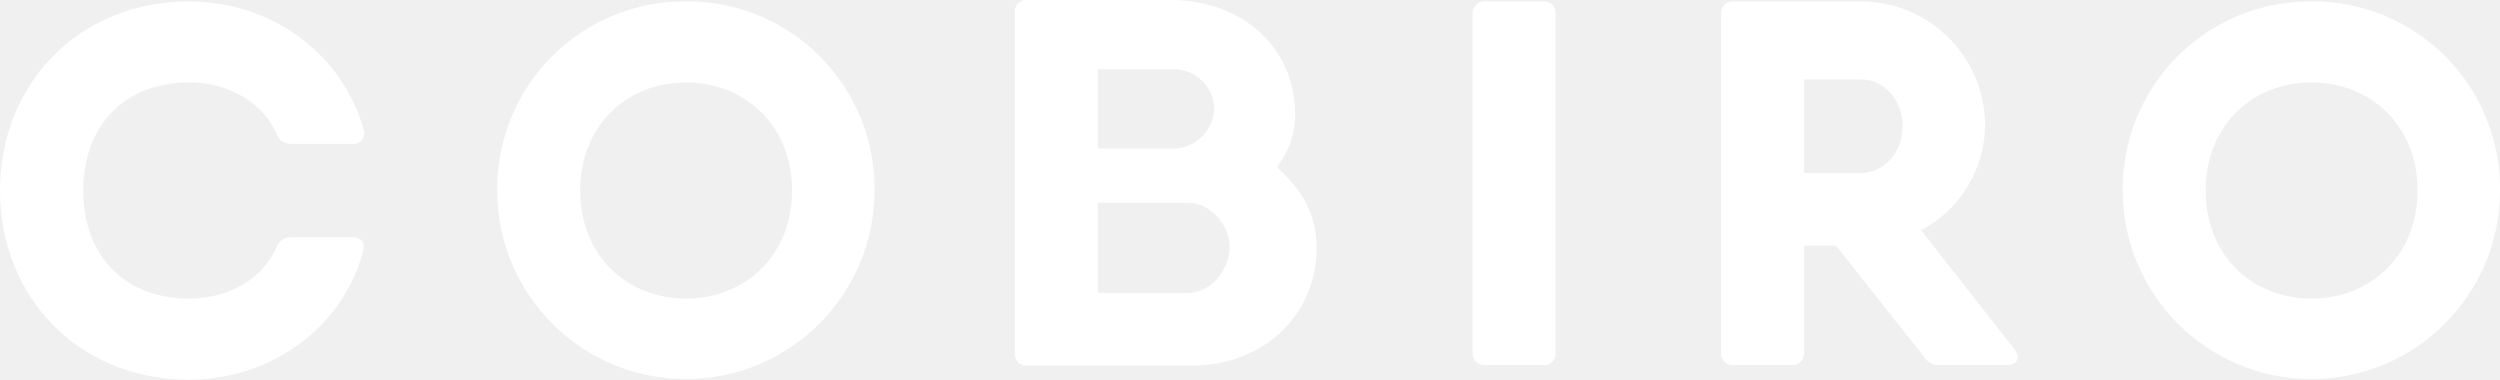
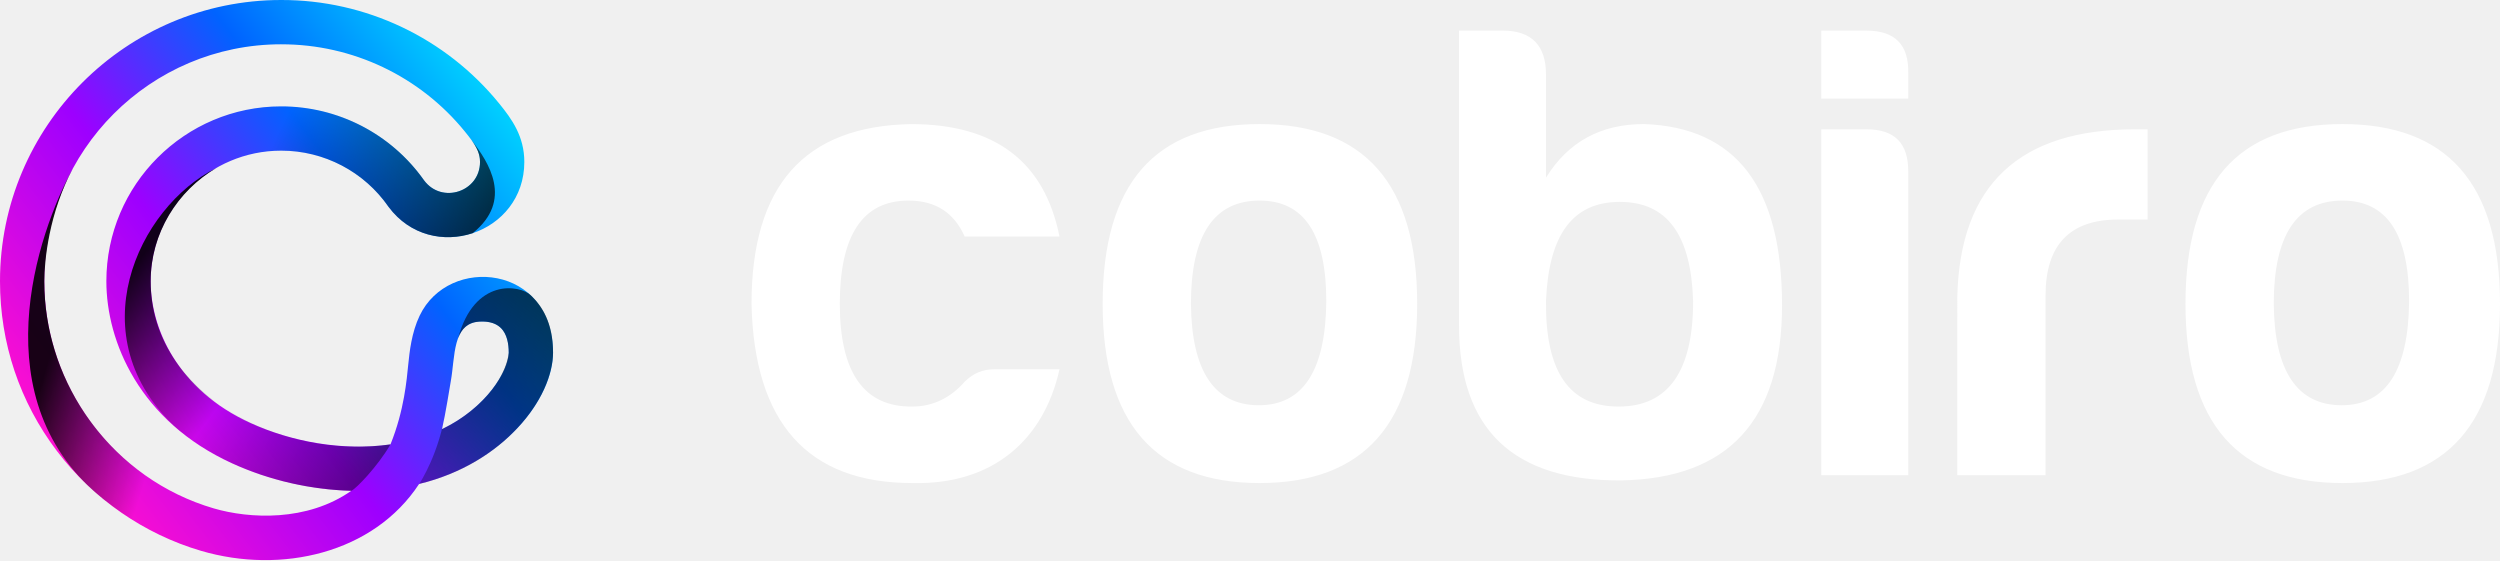
- <svg xmlns="http://www.w3.org/2000/svg" fill="white" viewBox="0 0 400.48 60.82">
-   <g id="Lag_2" data-name="Lag 2">
-     <g id="Layer_1" data-name="Layer 1">
-       <path d="M204.56,26.74a13.28,13.28,0,0,0,2.91-8.41C207.47,7.27,198.59,0,187.56,0H164.65a1.87,1.87,0,0,0-2.08,2.08V56.49a1.87,1.87,0,0,0,2.08,2.08H191c11,0,19.91-7.78,19.91-18.84C210.9,33.31,207.72,29.8,204.56,26.74ZM175.86,11.1h12a6.46,6.46,0,0,1,6.65,6.37,6.61,6.61,0,0,1-6.65,6.32h-12Zm14.48,35.82H175.86V32.49h14.48c3.64,0,6.64,3.66,6.64,7C197,43.14,194,46.92,190.34,46.92Z" />
-       <path d="M0,30.52C0,13.37,12.71.23,30.24.23c13.26,0,24.56,8.33,28,20.46a1.73,1.73,0,0,1-1.83,2.36H46.59a2.4,2.4,0,0,1-2.32-1.69c-2.33-5.08-7.72-8.15-14-8.15-10.3,0-16.94,6.9-16.94,17.31s6.64,17.31,16.94,17.31c6.31,0,11.7-3.06,14-8.15A2.38,2.38,0,0,1,46.59,38h9.78c1.44,0,2.17.83,1.83,2.14C55,52.33,43.59,60.82,30.24,60.82,12.71,60.82,0,47.68,0,30.52M109.88,13.21c-9.46,0-16.94,6.9-16.94,17.31s7.48,17.31,16.94,17.31,17-6.89,17-17.31S119.35,13.21,109.88,13.21Zm0-13a30,30,0,0,1,30.21,30.29,30.22,30.22,0,1,1-60.44,0A30,30,0,0,1,109.88.23ZM238,.23h9.12a1.89,1.89,0,0,1,2.09,2.08v54.1a1.89,1.89,0,0,1-2.09,2.08H238a1.88,1.88,0,0,1-2.09-2.08V2.31A1.88,1.88,0,0,1,238,.23M289,27.7h9.13c3.65,0,6.65-3.24,6.65-7.5s-3-7.48-6.65-7.48H289Zm32.44,30.79h-10.6a2.86,2.86,0,0,1-2.57-1.25L294.12,39.35H289V56.41a1.88,1.88,0,0,1-2.08,2.08h-9.13a1.87,1.87,0,0,1-2.08-2.08V2.31A1.87,1.87,0,0,1,277.79.23h20.34A19.9,19.9,0,0,1,318,20.2a19.27,19.27,0,0,1-10.26,16.69l14.92,19C323.77,57.24,323.19,58.49,321.44,58.49Zm48.83-45.28c-9.46,0-16.94,6.9-16.94,17.31s7.48,17.31,16.94,17.31,17-6.89,17-17.31S379.74,13.21,370.27,13.21Zm0-13a30,30,0,0,1,30.21,30.29,30.22,30.22,0,1,1-60.44,0A30,30,0,0,1,370.27.23Z" />
+ <svg xmlns="http://www.w3.org/2000/svg" xmlns:xlink="http://www.w3.org/1999/xlink" id="Layer_1" data-name="Layer 1" viewBox="0 0 4002.18 896.67">
+   <defs>
+     <style>.cls-1{fill:url(#linear-gradient);}.cls-2{fill:url(#linear-gradient-2);}.cls-3{fill:url(#linear-gradient-3);}.cls-4{fill:url(#linear-gradient-4);}.cls-5{fill:url(#linear-gradient-5);}.cls-6{fill:url(#linear-gradient-6);}.cls-7{fill:url(#linear-gradient-9);}.cls-8{fill:url(#linear-gradient-10);}.cls-9{fill:url(#linear-gradient-11);}.cls-10{fill:#fff;}</style>
+     <linearGradient id="linear-gradient" x1="1749.12" y1="697.42" x2="1750" y2="698.1" gradientTransform="matrix(885.36, 0, 0, -896.67, -1548519.68, 626074.29)" gradientUnits="userSpaceOnUse">
+       <stop offset="0" stop-color="#fd0fd0" />
+       <stop offset="0.35" stop-color="#9d00ff" />
+       <stop offset="0.63" stop-color="#0063ff" />
+       <stop offset="1" stop-color="#00f5ff" />
+     </linearGradient>
+     <linearGradient id="linear-gradient-2" x1="-42047.52" y1="1927.34" x2="-42047.78" y2="1927.36" gradientTransform="matrix(0.04, 0, 0, -0.16, 2320.53, 976.99)" gradientUnits="userSpaceOnUse">
+       <stop offset="0" stop-color="#821c1d" />
+       <stop offset="1" stop-color="#fff" />
+     </linearGradient>
+     <linearGradient id="linear-gradient-3" x1="1743.73" y1="698.77" x2="1742.74" y2="696.69" gradientTransform="matrix(215.1, 0, 0, -314.44, -374226.82, 220139.59)" gradientUnits="userSpaceOnUse">
+       <stop offset="0" stop-opacity="0.69" />
+       <stop offset="1" stop-opacity="0" />
+     </linearGradient>
+     <linearGradient id="linear-gradient-4" x1="-6172.57" y1="3203.63" x2="-6172.57" y2="3203.64" gradientTransform="matrix(0.01, 0, 0, -0.01, 2384.27, 1008.79)" gradientUnits="userSpaceOnUse">
+       <stop offset="0.01" />
+       <stop offset="0.09" stop-color="#1d1d1d" />
+       <stop offset="0.28" stop-color="#616161" />
+       <stop offset="0.47" stop-color="#999" />
+       <stop offset="0.63" stop-color="#c5c5c5" />
+       <stop offset="0.79" stop-color="#e4e4e4" />
+       <stop offset="0.91" stop-color="#f8f8f8" />
+       <stop offset="1" stop-color="#fff" />
+     </linearGradient>
+     <linearGradient id="linear-gradient-5" x1="-7323.37" y1="845.02" x2="-7319.36" y2="845.5" gradientTransform="matrix(0.19, 0, 0, -1.34, 2127.17, 1784.51)" xlink:href="#linear-gradient-4" />
+     <linearGradient id="linear-gradient-6" x1="1747.64" y1="698.32" x2="1746.6" y2="698.58" gradientTransform="matrix(401.52, 0, 0, -209.46, -700910.95, 146574.35)" gradientUnits="userSpaceOnUse">
+       <stop offset="0" stop-opacity="0.73" />
+       <stop offset="0.54" stop-opacity="0.31" />
+       <stop offset="0.91" stop-opacity="0" />
+       <stop offset="1" stop-opacity="0" />
+     </linearGradient>
+     <linearGradient id="linear-gradient-9" x1="1747.78" y1="697.39" x2="1746.99" y2="698.13" gradientTransform="matrix(425.28, 0, 0, -516.73, -742720.28, 361142.41)" gradientUnits="userSpaceOnUse">
+       <stop offset="0" stop-opacity="0.44" />
+       <stop offset="0.51" stop-opacity="0" />
+       <stop offset="1" stop-opacity="0.9" />
+     </linearGradient>
+     <linearGradient id="linear-gradient-10" x1="1744.98" y1="697.96" x2="1745.78" y2="697.43" gradientTransform="matrix(281.23, 0, 0, -612.55, -490638.52, 428028.91)" gradientUnits="userSpaceOnUse">
+       <stop offset="0" stop-opacity="0.9" />
+       <stop offset="0.66" stop-opacity="0" />
+       <stop offset="1" stop-opacity="0" />
+     </linearGradient>
+     <linearGradient id="linear-gradient-11" x1="-43144.38" y1="4297.79" x2="-43144.1" y2="4297.12" gradientTransform="matrix(0.04, 0, 0, -0.06, 1827.34, 462.13)" xlink:href="#linear-gradient-4" />
+   </defs>
+   <g id="Group_31949" data-name="Group 31949">
+     <g id="Group_31938" data-name="Group 31938">
+       <path id="Path_10221" data-name="Path 10221" class="cls-1" d="M322.16,881.91c-91.19-26.73-173.23-83.49-231-159.83C31.51,643.32,0,549.3,0,450.19,0,202,202,0,450.2,0A448.8,448.8,0,0,1,799.05,165.6c20.4,25,40.32,52.78,40.32,93.62,0,115.5-148,164.67-217.17,72.15l0,0a208.92,208.92,0,0,0-172-90.19c-115.25,0-209,93.76-209,209,0,74.56,42.11,173.42,160.3,227.26,64.11,29.21,146.76,45.08,223.61,34,22.16-54.94,26-103.9,28.46-128,2.08-20.26,5.24-50.9,18.23-78.08,46.81-98,213.56-81.29,213.56,59.18,0,72.75-78.85,177.36-214.43,210.21C597.91,886.08,450.09,919.41,322.16,881.91Zm128-811c-209.13,0-379.27,170.14-379.27,379.26,0,167.32,111.51,316.86,271.18,363.66,57.29,16.79,149.5,21.57,220.36-28.15C497.61,784,431,768.84,372.09,742c-148.8-67.79-201.82-195.19-201.82-291.8,0-154.35,125.58-279.92,279.93-279.92A279.88,279.88,0,0,1,678.82,288.63c28.43,38.54,89.63,18.45,89.63-29.41,0-16.13-7.85-28.58-24.34-48.75A378.1,378.1,0,0,0,450.2,70.93ZM767.09,514.85c-43,2.79-38.31,56-45.43,95.43-1.34,7.41-8.37,52.56-14.06,76.71C778.53,653,814,593.85,814.43,564.5c0-33-14.18-51.78-47.34-49.65Z" transform="translate(0 0)" />
+       <path id="Path_10222" data-name="Path 10222" class="cls-2" d="M639.56,666.62a.5.5,0,0,1,0,.16.75.75,0,0,1,0-.16Z" transform="translate(0 0)" />
+       <path id="Path_10223" data-name="Path 10223" class="cls-3" d="M815.19,698.47c55.5-52.18,70.17-105,70.17-133.91,0-48.33-17.74-74.72-35.59-91.83-17.36-16.66-90.34-28.64-116.52,68.86,5.57-14.87,15.24-25.53,33.84-26.73,12.14-.78,25.24,1.23,34.18,9.62,10.88,10.2,13.16,27.42,13.16,40,0,.53-2,39.24-47.82,82.28a232.45,232.45,0,0,1-59,40.21c.5-2.12.94-4.2,1.4-6.3C694.52,744,665.47,783.1,670.93,774.77,726.87,761.22,775.88,735.43,815.19,698.47Z" transform="translate(0 0)" />
+       <path id="Path_10224" data-name="Path 10224" class="cls-4" d="M647.27,805.22Z" transform="translate(0 0)" />
+       <path id="Path_10225" data-name="Path 10225" class="cls-5" d="M714.3,651.19c-.06.45-.13.89-.19,1.34C714.17,652.08,714.23,651.64,714.3,651.19Z" transform="translate(0 0)" />
+       <path id="Path_10226" data-name="Path 10226" class="cls-6" d="M768.45,259.22c0,47.86-61.2,67.95-89.64,29.41a279.72,279.72,0,0,0-288-112l9,70.71a208.91,208.91,0,0,1,222.34,84l0,0c34.6,46.28,88.92,57.11,134.57,41.93,65.41-52.52,25.87-113.43-1.87-148.93C764,237.12,768.45,247.13,768.45,259.22Z" transform="translate(0 0)" />
+       <path id="Path_10227" data-name="Path 10227" class="cls-4" d="M647.27,805.22Z" transform="translate(0 0)" />
+       <path id="Path_10228" data-name="Path 10228" class="cls-5" d="M714.3,651.19c-.06.45-.13.89-.19,1.34C714.17,652.08,714.23,651.64,714.3,651.19Z" transform="translate(0 0)" />
+       <path id="Path_10229" data-name="Path 10229" class="cls-7" d="M241.2,450.19c0-76.75,43.16-144.89,105-181.22C220.91,331.41,122.4,540.26,284.79,687.3c78,64.12,181.34,95.91,277.68,98.4,7.4-3.28,41.5-38.09,62.64-74.27C450.88,736.24,241.2,632.78,241.2,450.19Z" transform="translate(0 0)" />
+       <path id="Path_10230" data-name="Path 10230" class="cls-8" d="M304.23,800.39C165.1,742.57,70.93,603.92,70.93,450.19c0-33.29,7.91-110.67,46.16-181.22C59.35,373.45-32.59,644,167.68,800.79c45.84,35.89,97.57,64.23,153.25,80.73C334.47,870.11,319.75,831.78,304.23,800.39Z" transform="translate(0 0)" />
+       <path id="Path_10231" data-name="Path 10231" class="cls-9" d="M144.64,225.76v0l0,0Z" transform="translate(0 0)" />
    </g>
+     <path id="Path_10233" data-name="Path 10233" class="cls-10" d="M1696.13,591.17H1591.46c-17.8,0-33.5,6.28-47.1,19.89-23,26.17-51.3,39.77-83.75,39.77-77.46,1-116.19-54.43-116.19-164.34s36.64-165.39,109.91-165.39c44,0,73.28,19.89,90,57.57h151.77c-24.07-120.38-103.63-180-237.61-180C1287.89,201.77,1203.1,297,1203.1,486.49c4.19,190.51,90,286.82,257.51,286.82C1589.36,776.45,1671,704.22,1696.13,591.17Zm320.32-392.54c-167.49,0-251.23,95.25-251.23,287.86,0,190.51,83.74,286.82,251.23,286.82s252.27-96.3,252.27-286.82C2268.72,293.88,2183.93,198.63,2016.45,198.63Zm0,122.47c71.18,0,106.77,53.39,106.77,161.2-1,109.91-36.64,166.44-107.82,166.44s-107.81-54.43-108.86-162.25c0-109.91,36.63-165.39,109.91-165.39Zm458.48-202c0-46.06-23-70.13-69.08-70.13h-70.14V521c0,166.44,86.89,249.13,259.6,248.08C2767,766,2852.82,672.83,2852.82,488.59c0-188.42-73.27-284.72-220.87-290-69.09,0-121.43,28.27-157,85.84Zm118.29,204.12c75.37,0,114.1,52.34,117.24,159.11,0,112-39.78,168.53-119.33,168.53s-117.24-56.52-116.2-168.53C2479.12,375.53,2517.85,323.19,2593.22,323.19ZM2915.63,48.94V157.8h139.22V117c1-45-20.94-68-67-68Zm0,158.06V760.74h139.22V274c0-45-22-67-67-67Zm217.73,553.75h141.31V472.88c0-80.6,38.73-121.42,116.19-121.42H3438V207h-19.89c-185.28,0-280.53,89-284.72,268ZM3749.9,198.63c-167.48,0-251.22,95.25-251.22,287.86,0,190.51,83.74,286.82,251.22,286.82s252.28-96.3,252.28-286.82C4002.18,293.88,3917.39,198.63,3749.9,198.63Zm0,122.47c71.18,0,106.77,53.39,106.77,161.2-1,109.91-36.63,166.44-107.81,166.44S3641,594.31,3640,486.49c0-109.91,36.64-165.39,109.91-165.39Z" transform="translate(0 0)" />
  </g>
</svg>
